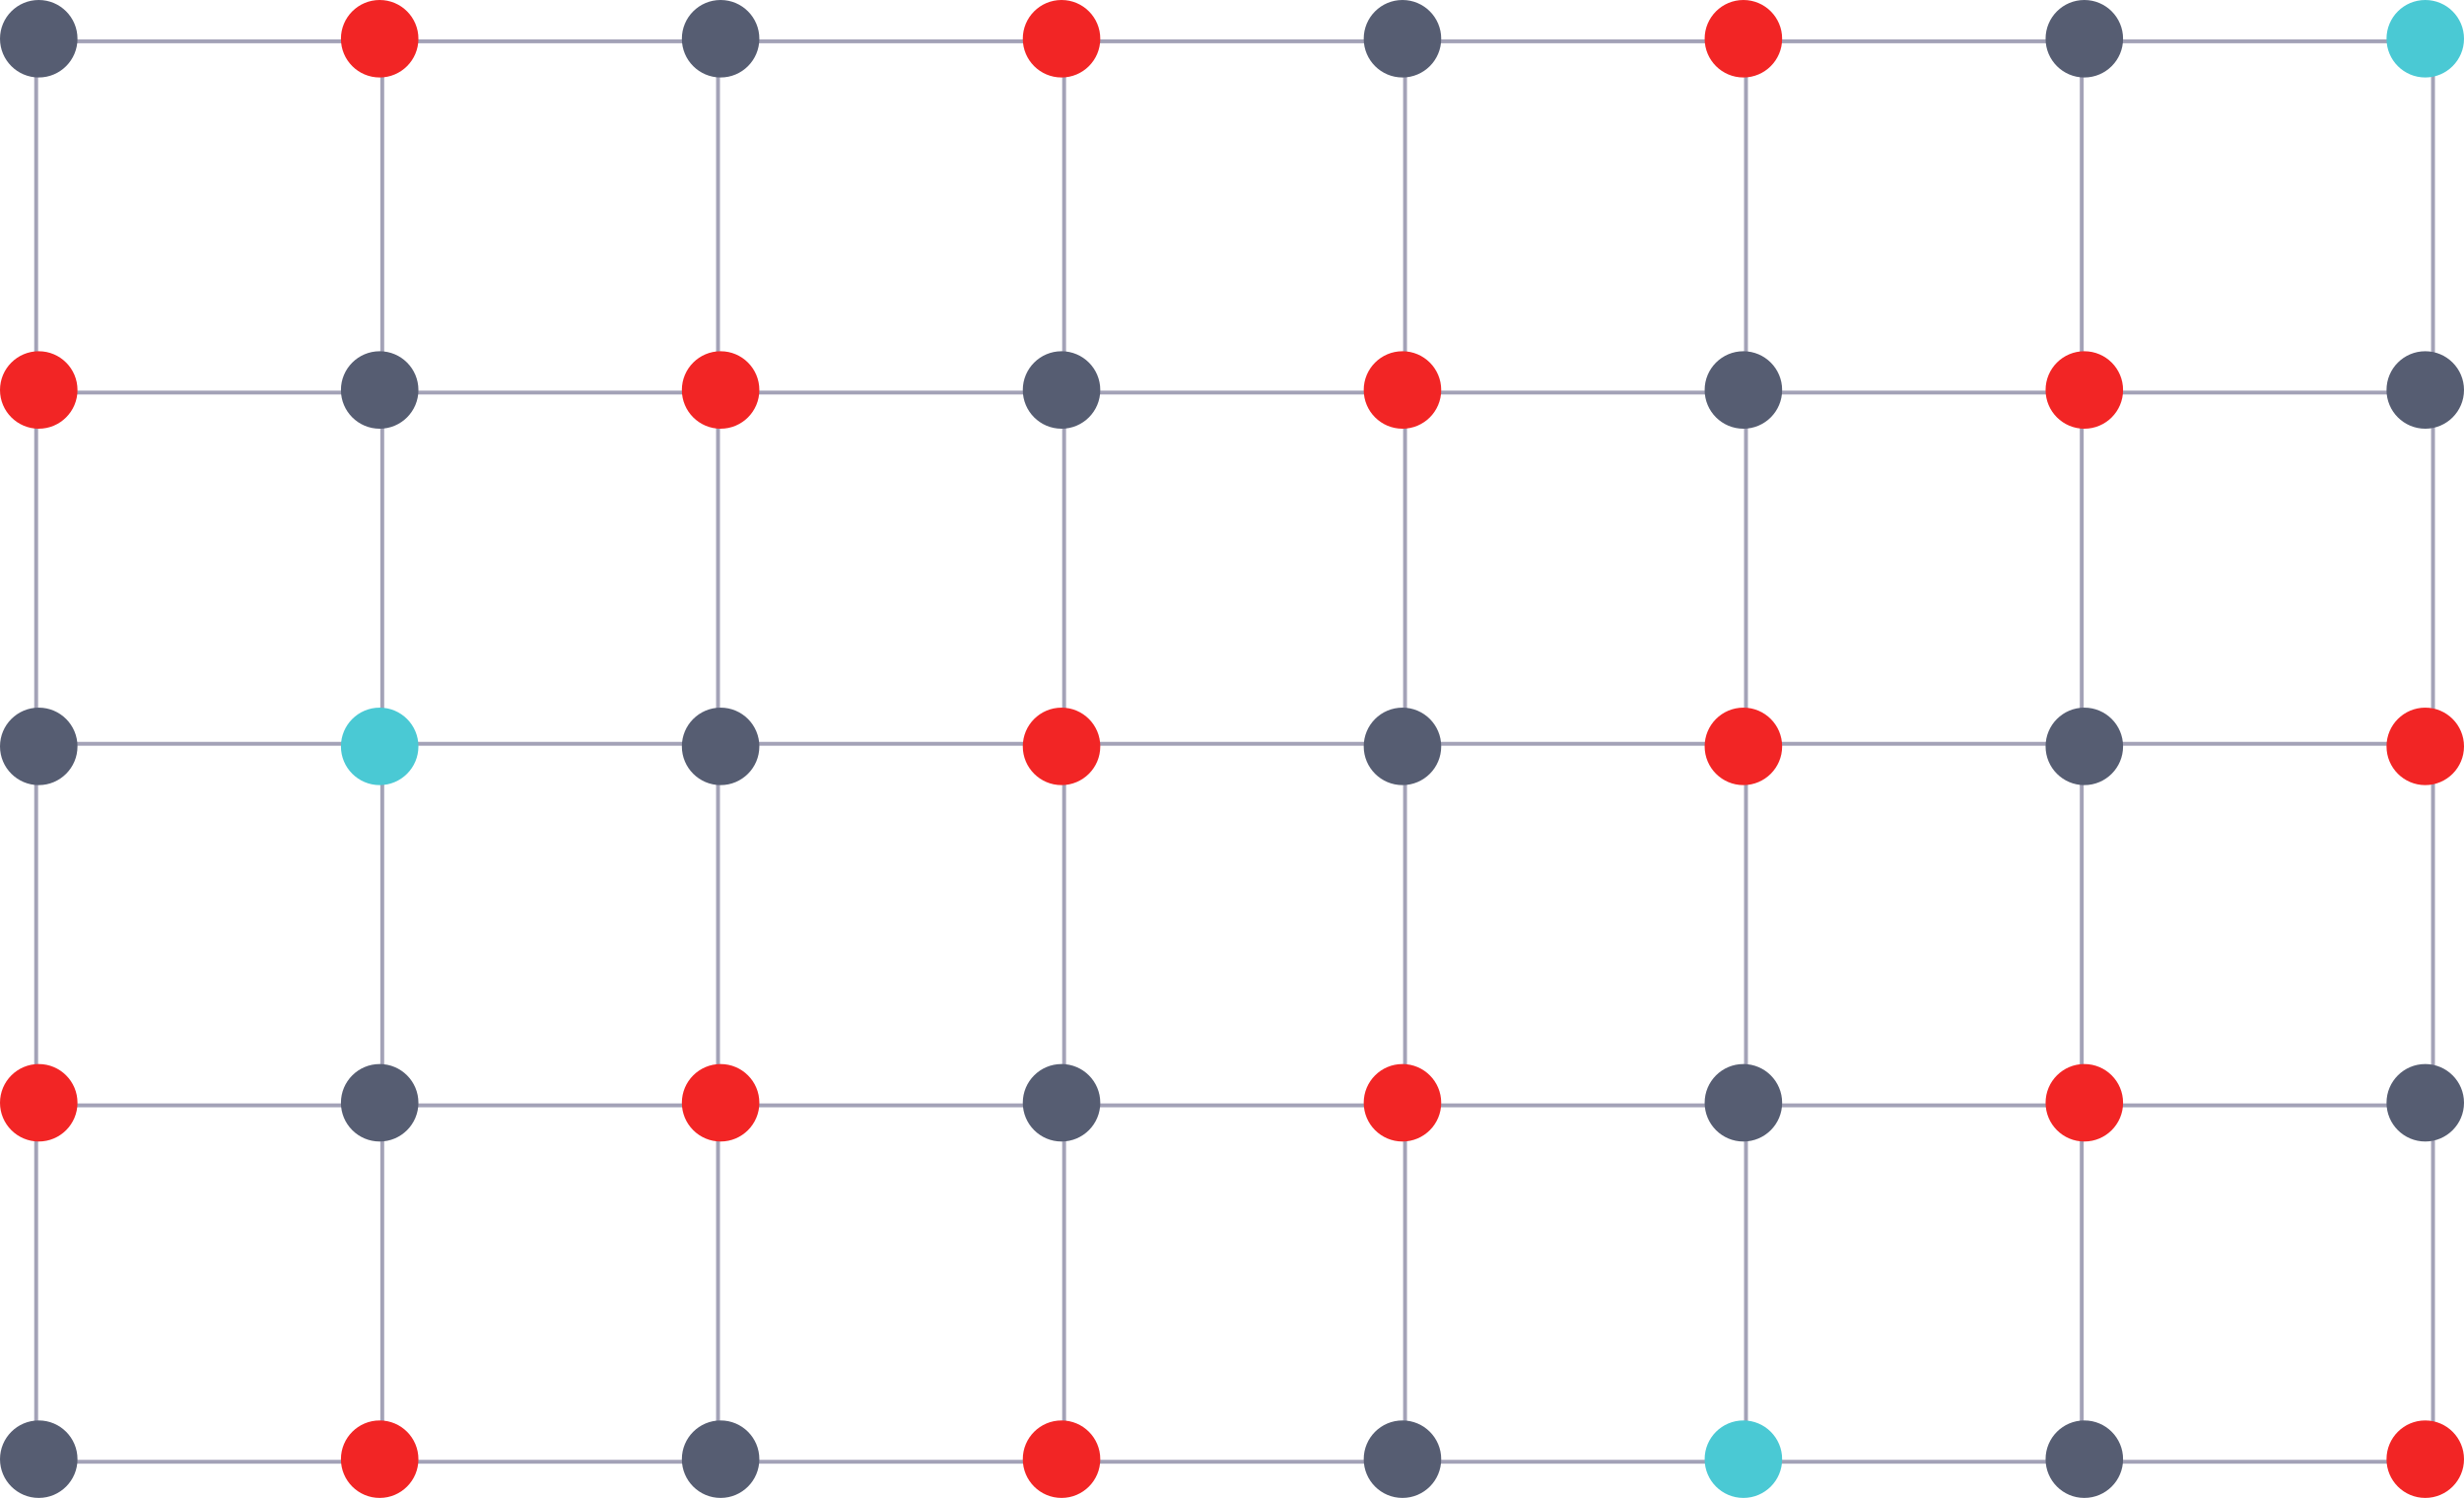
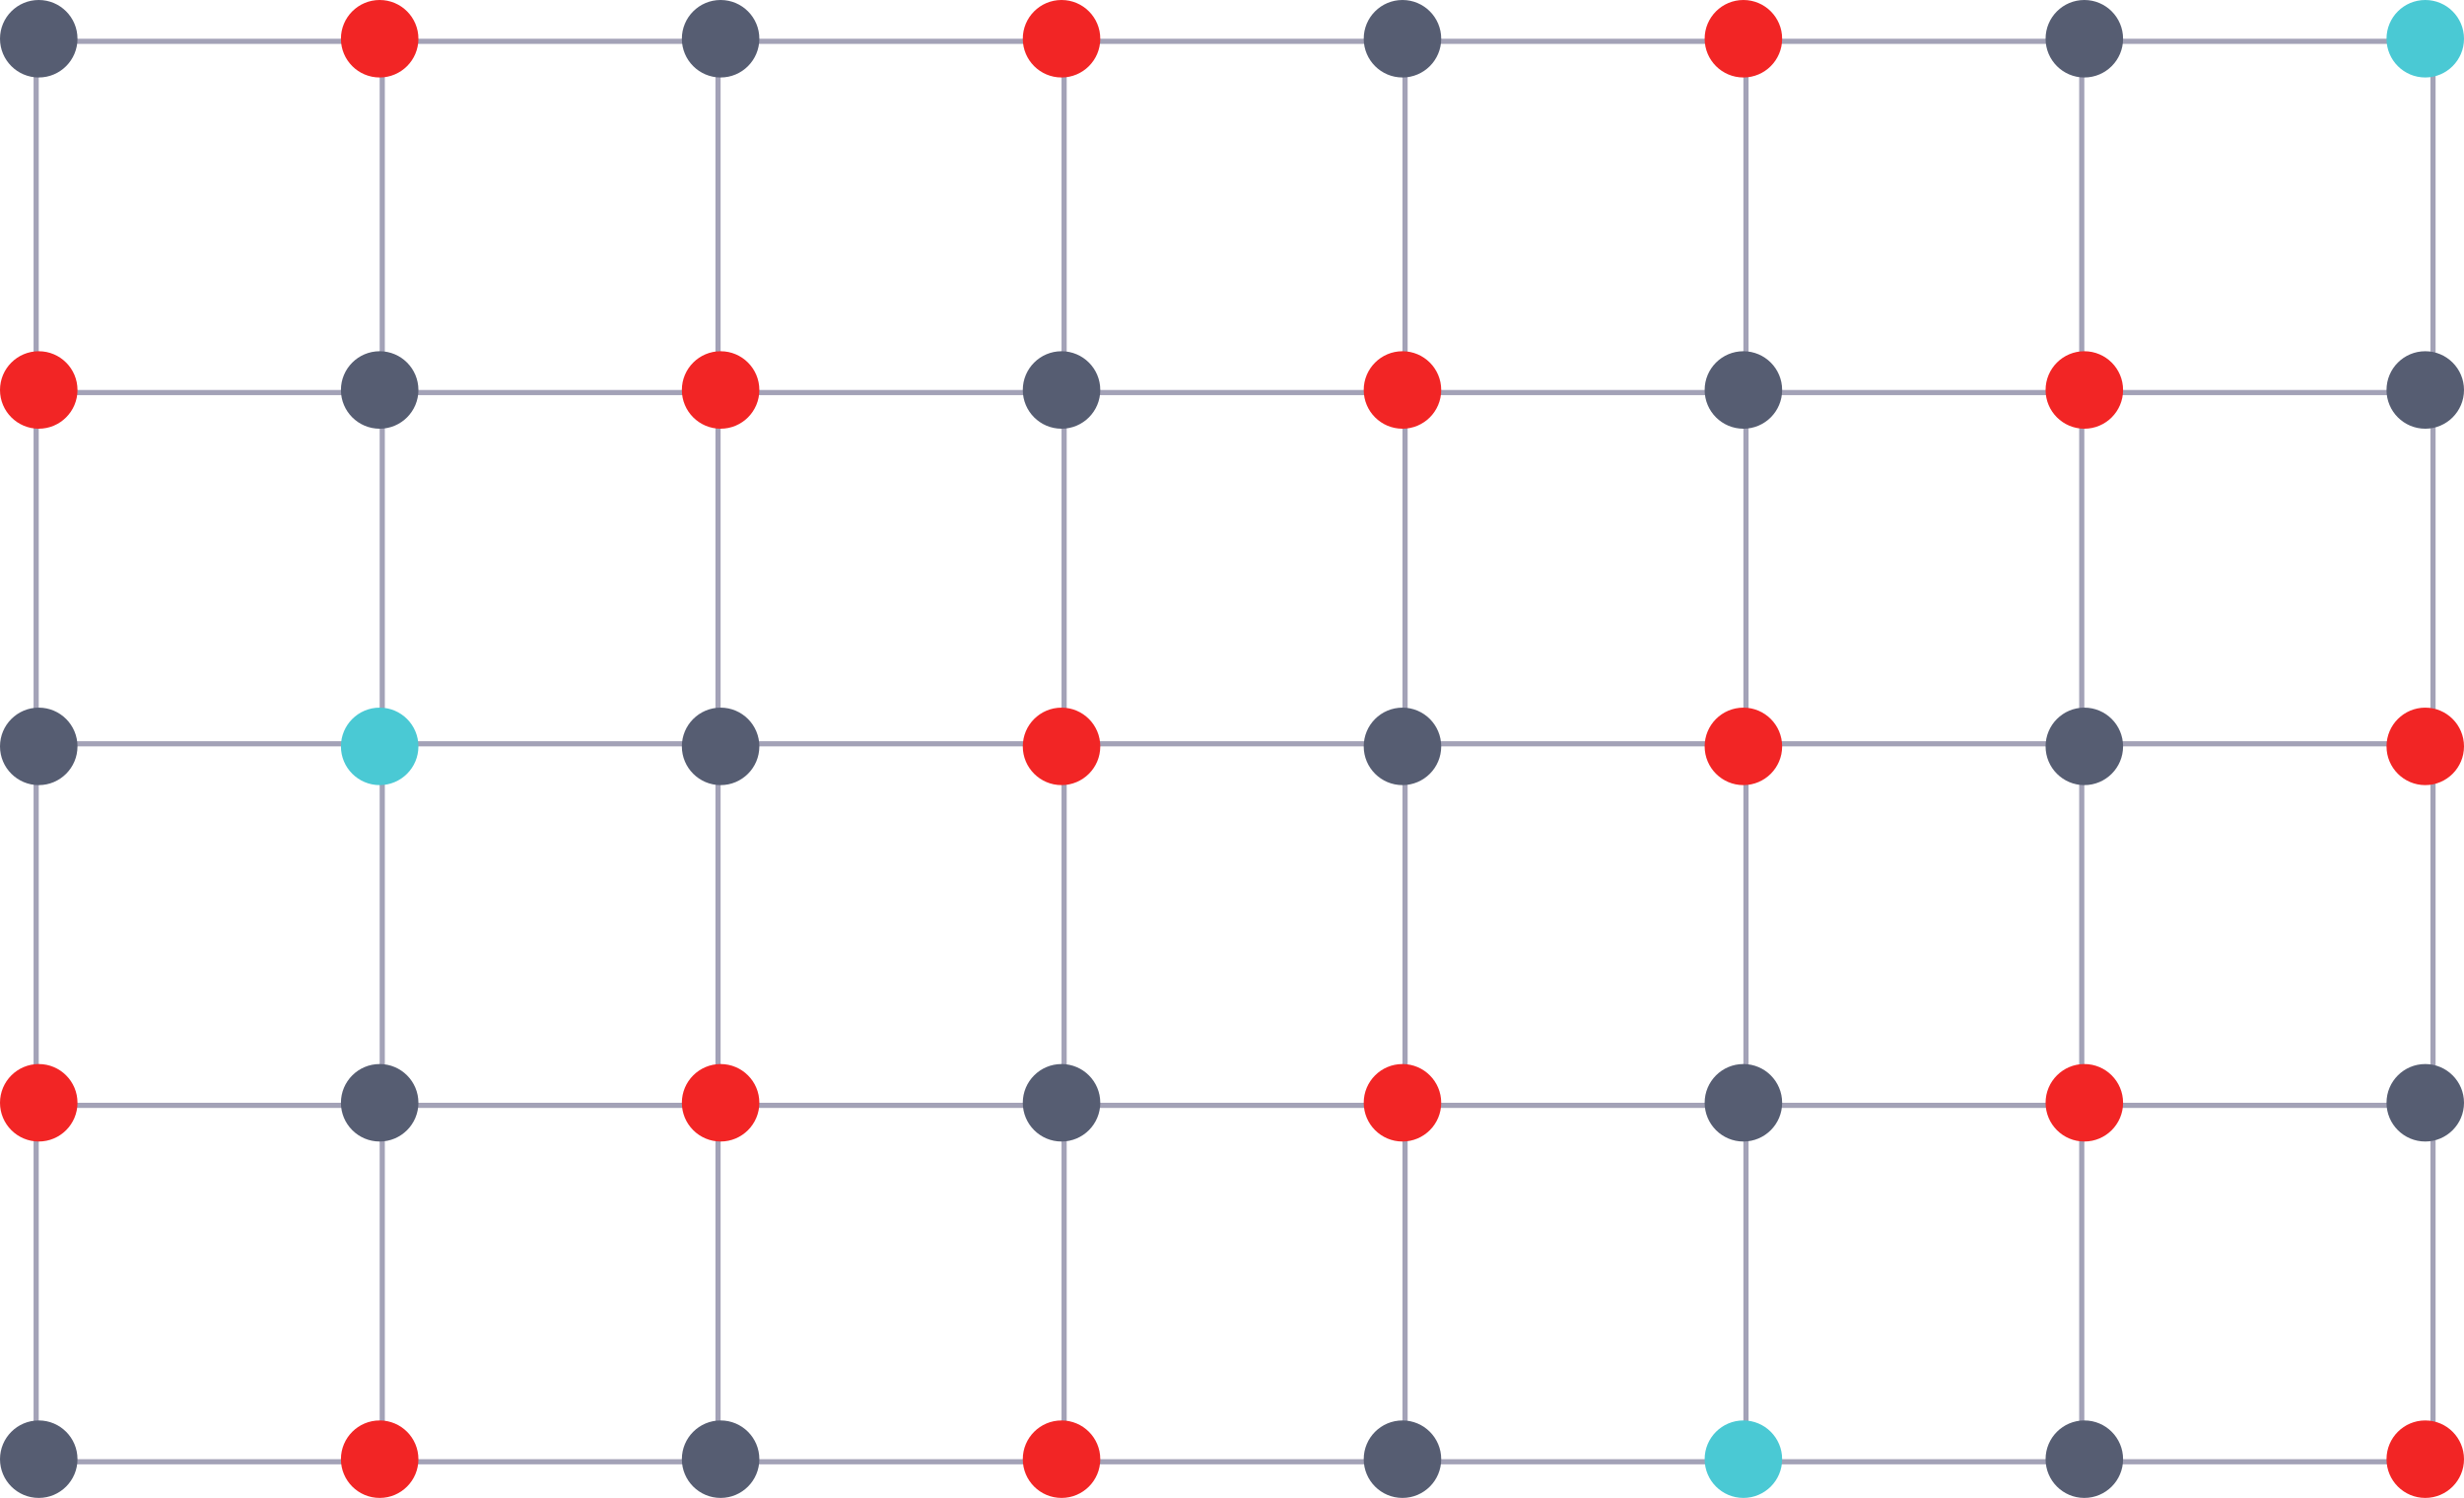
<svg xmlns="http://www.w3.org/2000/svg" width="477" height="290" viewBox="0 0 477 290" fill="none">
-   <path d="M7 7V283" stroke="#A3A2B7" stroke-width="0.75" />
-   <path d="M74 7V283" stroke="#A3A2B7" stroke-width="0.75" />
-   <path d="M139 7V283" stroke="#A3A2B7" stroke-width="0.75" />
-   <path d="M206 7V283" stroke="#A3A2B7" stroke-width="0.75" />
-   <path d="M272 7V283" stroke="#A3A2B7" stroke-width="0.75" />
-   <path d="M338 7V283" stroke="#A3A2B7" stroke-width="0.75" />
-   <path d="M403 7V283" stroke="#A3A2B7" stroke-width="0.75" />
-   <path d="M471 7V283" stroke="#A3A2B7" stroke-width="0.75" />
-   <path d="M8 8H471.5" stroke="#A3A2B7" stroke-width="0.75" />
-   <path d="M8 214H471.5" stroke="#A3A2B7" stroke-width="0.75" />
-   <path d="M8 283H471.5" stroke="#A3A2B7" stroke-width="0.75" />
-   <path d="M8 144H471.5" stroke="#A3A2B7" stroke-width="0.75" />
-   <path d="M8 76H471.5" stroke="#A3A2B7" stroke-width="0.75" />
+   <path d="M7 7V283" stroke="#A3A2B7" strokeWidth="0.75" />
+   <path d="M74 7V283" stroke="#A3A2B7" strokeWidth="0.75" />
+   <path d="M139 7V283" stroke="#A3A2B7" strokeWidth="0.75" />
+   <path d="M206 7V283" stroke="#A3A2B7" strokeWidth="0.75" />
+   <path d="M272 7V283" stroke="#A3A2B7" strokeWidth="0.75" />
+   <path d="M338 7V283" stroke="#A3A2B7" strokeWidth="0.75" />
+   <path d="M403 7V283" stroke="#A3A2B7" strokeWidth="0.75" />
+   <path d="M471 7V283" stroke="#A3A2B7" strokeWidth="0.75" />
+   <path d="M8 8H471.5" stroke="#A3A2B7" strokeWidth="0.75" />
+   <path d="M8 214H471.5" stroke="#A3A2B7" strokeWidth="0.75" />
+   <path d="M8 283H471.5" stroke="#A3A2B7" strokeWidth="0.75" />
+   <path d="M8 144H471.5" stroke="#A3A2B7" strokeWidth="0.75" />
+   <path d="M8 76H471.5" stroke="#A3A2B7" strokeWidth="0.75" />
  <circle cx="7.5" cy="75.5" r="7.5" fill="#F22525" />
  <circle cx="403.5" cy="75.5" r="7.5" fill="#F22525" />
  <circle cx="271.5" cy="75.5" r="7.5" fill="#F22525" />
  <circle cx="7.5" cy="7.5" r="7.5" fill="#565D72" />
  <circle cx="403.5" cy="7.5" r="7.5" fill="#565D72" />
  <circle cx="7.5" cy="282.5" r="7.5" fill="#565D72" />
  <circle cx="403.5" cy="282.5" r="7.5" fill="#565D72" />
  <circle cx="271.5" cy="7.5" r="7.5" fill="#565D72" />
  <circle cx="271.5" cy="282.5" r="7.5" fill="#565D72" />
  <circle cx="73.5" cy="75.5" r="7.5" fill="#565D72" />
  <circle cx="469.5" cy="75.5" r="7.5" fill="#565D72" />
  <circle cx="337.5" cy="75.5" r="7.5" fill="#565D72" />
  <circle cx="73.5" cy="7.5" r="7.5" fill="#F22525" />
  <circle cx="469.5" cy="7.5" r="7.5" fill="#4AC9D4" />
  <circle cx="73.5" cy="282.5" r="7.5" fill="#F22525" />
  <circle cx="469.5" cy="282.5" r="7.5" fill="#F22525" />
  <circle cx="337.5" cy="7.5" r="7.5" fill="#F22525" />
  <circle cx="337.5" cy="282.5" r="7.5" fill="#4AC9D4" />
  <circle cx="139.5" cy="75.5" r="7.5" fill="#F22525" />
  <circle cx="139.5" cy="7.5" r="7.5" fill="#565D72" />
  <circle cx="139.5" cy="282.5" r="7.5" fill="#565D72" />
  <circle cx="205.5" cy="75.5" r="7.5" fill="#565D72" />
  <circle cx="205.5" cy="7.5" r="7.5" fill="#F22525" />
  <circle cx="205.5" cy="282.5" r="7.5" fill="#F22525" />
  <circle cx="7.5" cy="213.5" r="7.5" fill="#F22525" />
  <circle cx="403.5" cy="213.5" r="7.5" fill="#F22525" />
  <circle cx="271.5" cy="213.5" r="7.5" fill="#F22525" />
  <circle cx="7.5" cy="144.5" r="7.5" fill="#565D72" />
  <circle cx="403.5" cy="144.5" r="7.5" fill="#565D72" />
  <circle cx="271.5" cy="144.5" r="7.5" fill="#565D72" />
  <circle cx="73.5" cy="213.5" r="7.5" fill="#565D72" />
  <circle cx="469.5" cy="213.5" r="7.5" fill="#565D72" />
  <circle cx="337.5" cy="213.5" r="7.5" fill="#565D72" />
  <circle cx="73.5" cy="144.5" r="7.5" fill="#4AC9D4" />
  <circle cx="469.5" cy="144.5" r="7.5" fill="#F22525" />
  <circle cx="337.5" cy="144.5" r="7.5" fill="#F22525" />
  <circle cx="139.5" cy="213.5" r="7.5" fill="#F22525" />
  <circle cx="139.5" cy="144.5" r="7.5" fill="#565D72" />
  <circle cx="205.5" cy="213.5" r="7.5" fill="#565D72" />
  <circle cx="205.5" cy="144.5" r="7.5" fill="#F22525" />
</svg>
